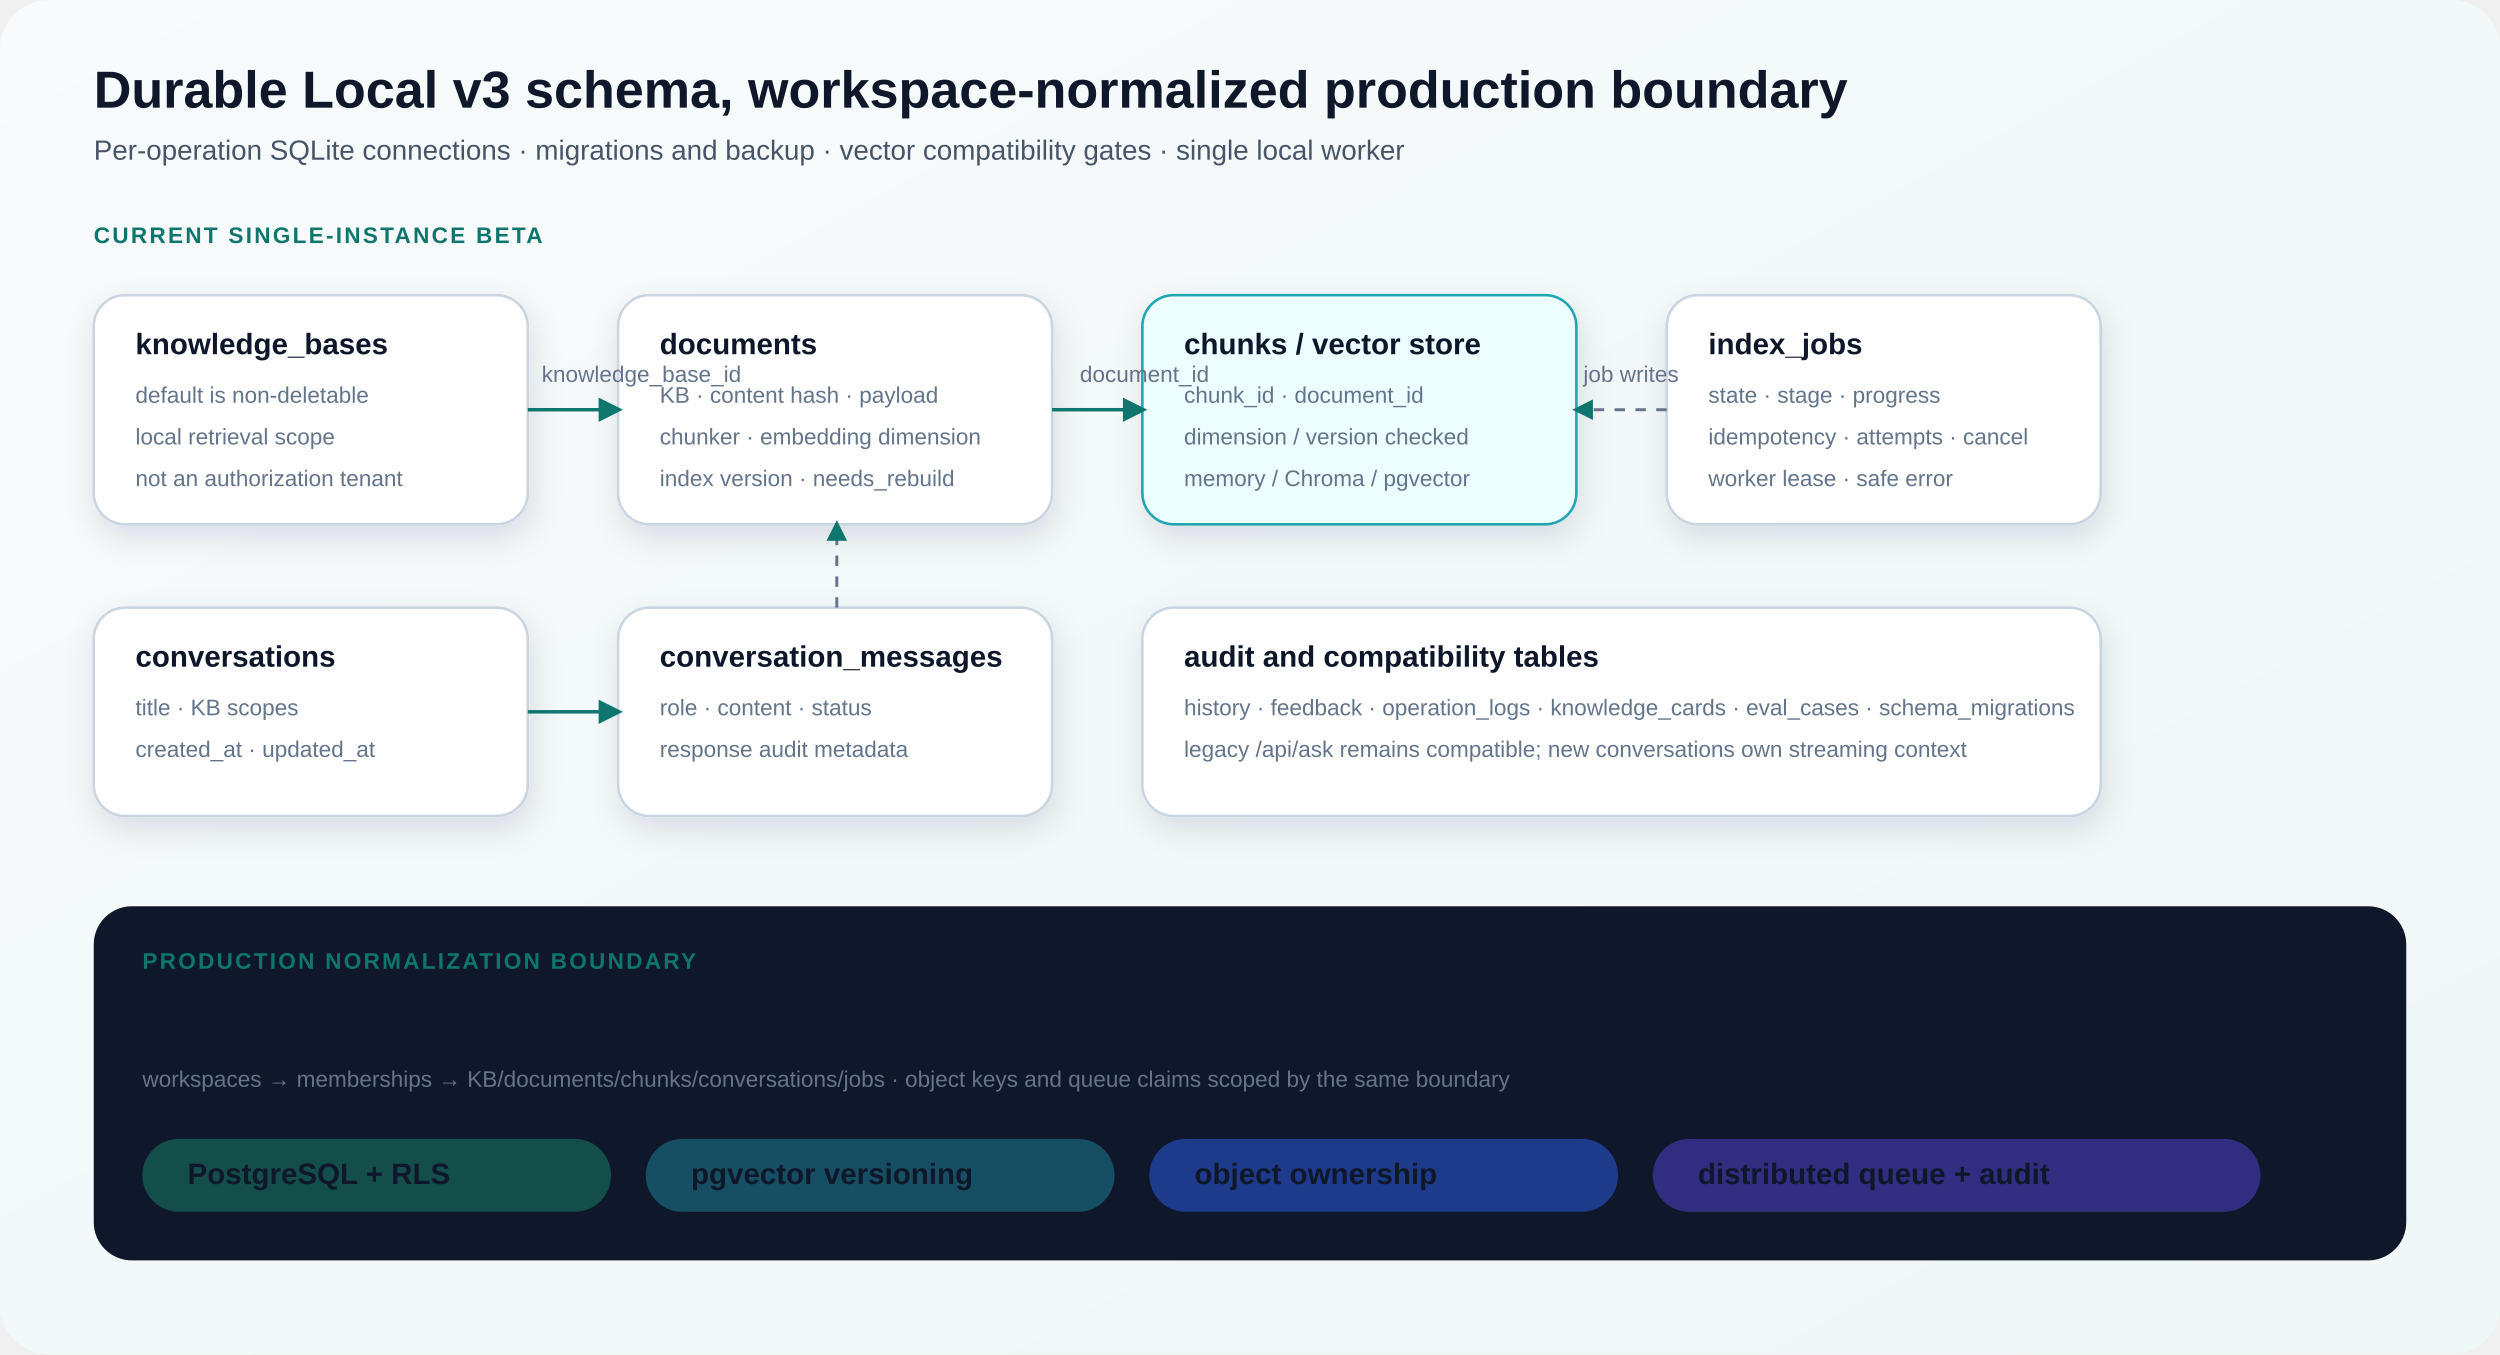
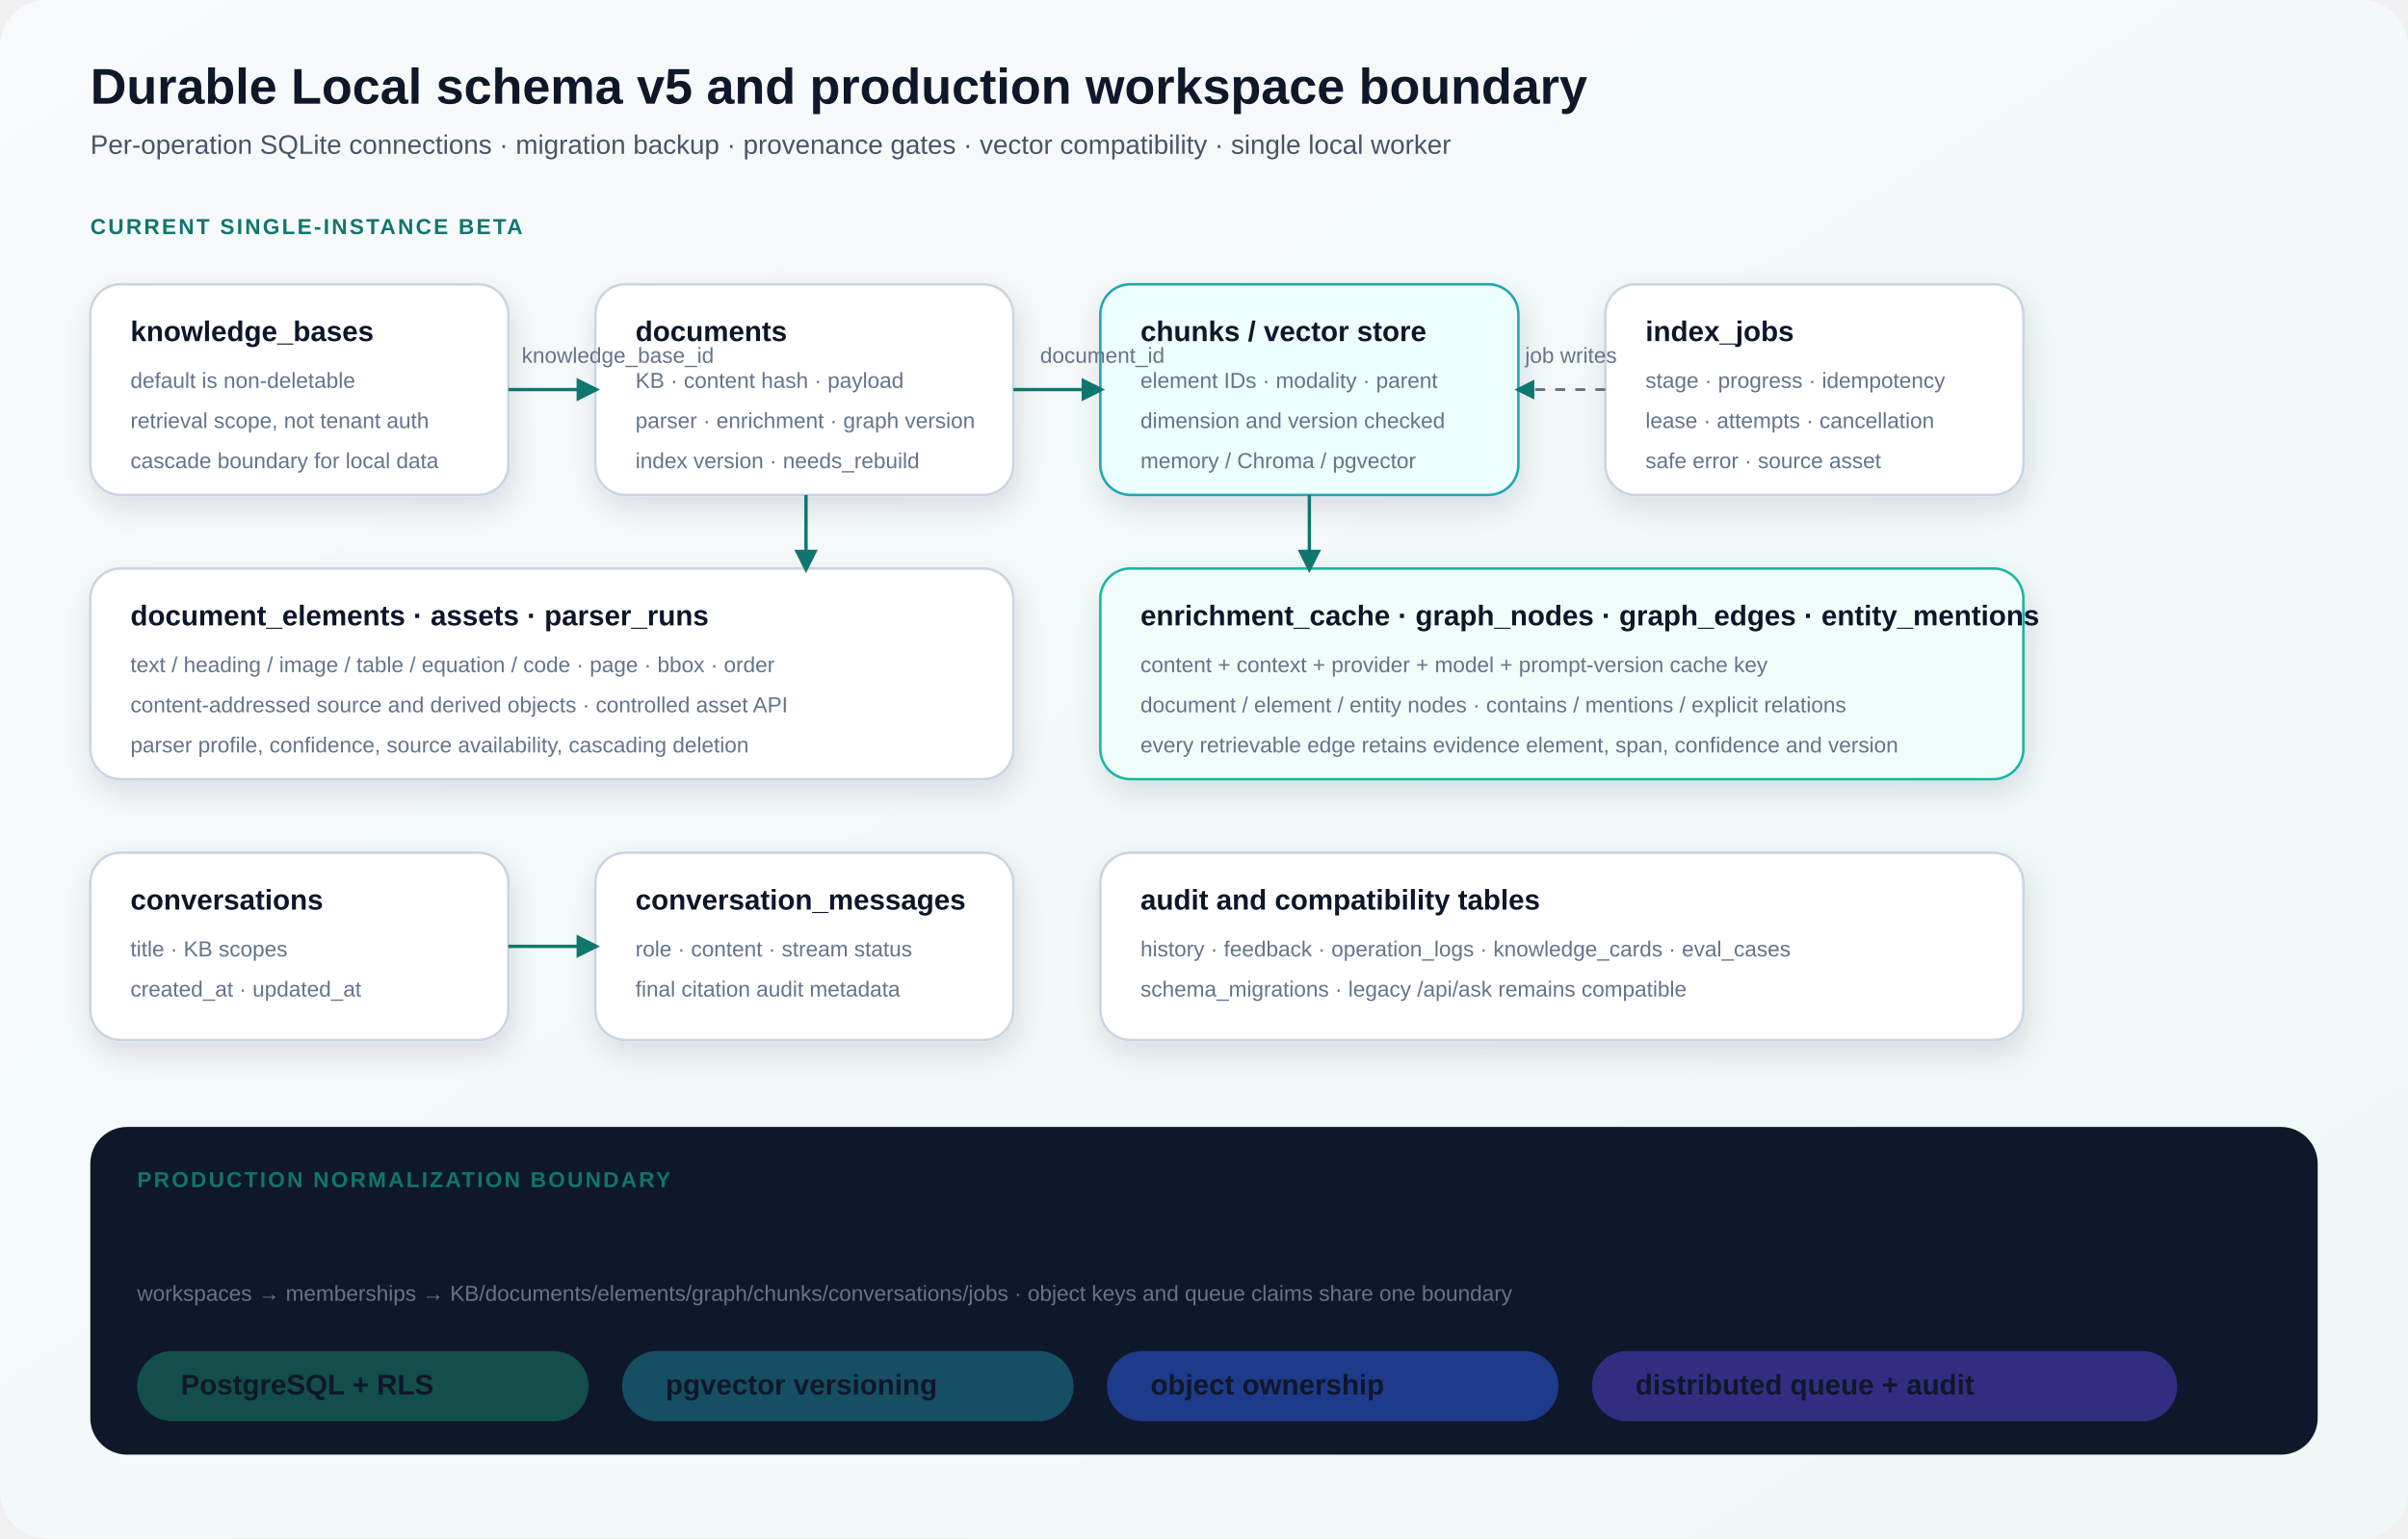
- <svg xmlns="http://www.w3.org/2000/svg" width="1440" height="780" viewBox="0 0 1440 780" role="img" aria-labelledby="title desc">
+ <svg xmlns="http://www.w3.org/2000/svg" width="1440" height="920" viewBox="0 0 1440 920" role="img" aria-labelledby="title desc">
  <defs>
    <linearGradient id="bg" x1="0" y1="0" x2="1" y2="1">
      <stop stop-color="#f8fafc" />
      <stop offset="1" stop-color="#eef8f7" />
    </linearGradient>
    <marker id="arrow" viewBox="0 0 10 10" refX="8" refY="5" markerWidth="7" markerHeight="7" orient="auto">
      <path d="M0 0 10 5 0 10z" fill="#0f766e" />
    </marker>
    <filter id="shadow">
      <feDropShadow dy="7" stdDeviation="9" flood-color="#0f172a" flood-opacity=".12" />
    </filter>
-     <style>text{font-family:Arial,Helvetica,sans-serif}.h{font-size:30px;font-weight:700;fill:#0f172a}.sub{font-size:16px;fill:#475569}.k{font-size:13px;font-weight:700;letter-spacing:1.3px;fill:#0f766e}.t{font-size:17px;font-weight:700;fill:#0f172a}.c{font-size:13px;fill:#64748b}.box{fill:#fff;stroke:#cbd5e1;stroke-width:1.5}.store{fill:#ecfeff;stroke:#22a6b3;stroke-width:1.5}.line{fill:none;stroke:#0f766e;stroke-width:2;marker-end:url(#arrow)}.dash{fill:none;stroke:#64748b;stroke-width:1.7;stroke-dasharray:6 6;marker-end:url(#arrow)}</style>
+     <style>text{font-family:Arial,Helvetica,sans-serif}.h{font-size:30px;font-weight:700;fill:#0f172a}.sub{font-size:16px;fill:#475569}.k{font-size:13px;font-weight:700;letter-spacing:1.3px;fill:#0f766e}.t{font-size:17px;font-weight:700;fill:#0f172a}.c{font-size:13px;fill:#64748b}.box{fill:#fff;stroke:#cbd5e1;stroke-width:1.5}.store{fill:#ecfeff;stroke:#22a6b3;stroke-width:1.5}.graph{fill:#f0fdfa;stroke:#14b8a6;stroke-width:1.5}.line{fill:none;stroke:#0f766e;stroke-width:2;marker-end:url(#arrow)}.dash{fill:none;stroke:#64748b;stroke-width:1.7;stroke-dasharray:6 6;marker-end:url(#arrow)}</style>
  </defs>
-   <rect width="1440" height="780" rx="28" fill="url(#bg)" />
-   <text x="54" y="62" class="h">Durable Local v3 schema, workspace-normalized production boundary</text>
-   <text x="54" y="92" class="sub">Per-operation SQLite connections · migrations and backup · vector compatibility gates · single local worker</text>
+   <rect width="1440" height="920" rx="28" fill="url(#bg)" />
+   <text x="54" y="62" class="h">Durable Local schema v5 and production workspace boundary</text>
+   <text x="54" y="92" class="sub">Per-operation SQLite connections · migration backup · provenance gates · vector compatibility · single local worker</text>
  <text x="54" y="140" class="k">CURRENT SINGLE-INSTANCE BETA</text>
  <g filter="url(#shadow)">
-     <rect x="54" y="170" width="250" height="132" rx="18" class="box" />
+     <rect x="54" y="170" width="250" height="126" rx="18" class="box" />
    <text x="78" y="204" class="t">knowledge_bases</text>
    <text x="78" y="232" class="c">default is non-deletable</text>
-     <text x="78" y="256" class="c">local retrieval scope</text>
-     <text x="78" y="280" class="c">not an authorization tenant</text>
-     <rect x="356" y="170" width="250" height="132" rx="18" class="box" />
+     <text x="78" y="256" class="c">retrieval scope, not tenant auth</text>
+     <text x="78" y="280" class="c">cascade boundary for local data</text>
+     <rect x="356" y="170" width="250" height="126" rx="18" class="box" />
    <text x="380" y="204" class="t">documents</text>
    <text x="380" y="232" class="c">KB · content hash · payload</text>
-     <text x="380" y="256" class="c">chunker · embedding dimension</text>
+     <text x="380" y="256" class="c">parser · enrichment · graph version</text>
    <text x="380" y="280" class="c">index version · needs_rebuild</text>
-     <rect x="658" y="170" width="250" height="132" rx="18" class="store" />
+     <rect x="658" y="170" width="250" height="126" rx="18" class="store" />
    <text x="682" y="204" class="t">chunks / vector store</text>
-     <text x="682" y="232" class="c">chunk_id · document_id</text>
-     <text x="682" y="256" class="c">dimension / version checked</text>
+     <text x="682" y="232" class="c">element IDs · modality · parent</text>
+     <text x="682" y="256" class="c">dimension and version checked</text>
    <text x="682" y="280" class="c">memory / Chroma / pgvector</text>
-     <rect x="960" y="170" width="250" height="132" rx="18" class="box" />
+     <rect x="960" y="170" width="250" height="126" rx="18" class="box" />
    <text x="984" y="204" class="t">index_jobs</text>
-     <text x="984" y="232" class="c">state · stage · progress</text>
-     <text x="984" y="256" class="c">idempotency · attempts · cancel</text>
-     <text x="984" y="280" class="c">worker lease · safe error</text>
-     <rect x="54" y="350" width="250" height="120" rx="18" class="box" />
-     <text x="78" y="384" class="t">conversations</text>
-     <text x="78" y="412" class="c">title · KB scopes</text>
-     <text x="78" y="436" class="c">created_at · updated_at</text>
-     <rect x="356" y="350" width="250" height="120" rx="18" class="box" />
-     <text x="380" y="384" class="t">conversation_messages</text>
-     <text x="380" y="412" class="c">role · content · status</text>
-     <text x="380" y="436" class="c">response audit metadata</text>
-     <rect x="658" y="350" width="552" height="120" rx="18" class="box" />
-     <text x="682" y="384" class="t">audit and compatibility tables</text>
-     <text x="682" y="412" class="c">history · feedback · operation_logs · knowledge_cards · eval_cases · schema_migrations</text>
-     <text x="682" y="436" class="c">legacy /api/ask remains compatible; new conversations own streaming context</text>
+     <text x="984" y="232" class="c">stage · progress · idempotency</text>
+     <text x="984" y="256" class="c">lease · attempts · cancellation</text>
+     <text x="984" y="280" class="c">safe error · source asset</text>
+     <rect x="54" y="340" width="552" height="126" rx="18" class="box" />
+     <text x="78" y="374" class="t">document_elements · assets · parser_runs</text>
+     <text x="78" y="402" class="c">text / heading / image / table / equation / code · page · bbox · order</text>
+     <text x="78" y="426" class="c">content-addressed source and derived objects · controlled asset API</text>
+     <text x="78" y="450" class="c">parser profile, confidence, source availability, cascading deletion</text>
+     <rect x="658" y="340" width="552" height="126" rx="18" class="graph" />
+     <text x="682" y="374" class="t">enrichment_cache · graph_nodes · graph_edges · entity_mentions</text>
+     <text x="682" y="402" class="c">content + context + provider + model + prompt-version cache key</text>
+     <text x="682" y="426" class="c">document / element / entity nodes · contains / mentions / explicit relations</text>
+     <text x="682" y="450" class="c">every retrievable edge retains evidence element, span, confidence and version</text>
+     <rect x="54" y="510" width="250" height="112" rx="18" class="box" />
+     <text x="78" y="544" class="t">conversations</text>
+     <text x="78" y="572" class="c">title · KB scopes</text>
+     <text x="78" y="596" class="c">created_at · updated_at</text>
+     <rect x="356" y="510" width="250" height="112" rx="18" class="box" />
+     <text x="380" y="544" class="t">conversation_messages</text>
+     <text x="380" y="572" class="c">role · content · stream status</text>
+     <text x="380" y="596" class="c">final citation audit metadata</text>
+     <rect x="658" y="510" width="552" height="112" rx="18" class="box" />
+     <text x="682" y="544" class="t">audit and compatibility tables</text>
+     <text x="682" y="572" class="c">history · feedback · operation_logs · knowledge_cards · eval_cases</text>
+     <text x="682" y="596" class="c">schema_migrations · legacy /api/ask remains compatible</text>
  </g>
-   <path d="M304 236H356" class="line" />
-   <path d="M606 236H658" class="line" />
-   <path d="M960 236H908" class="dash" />
-   <path d="M304 410H356" class="line" />
-   <path d="M482 350V302" class="dash" />
-   <text x="312" y="220" class="c">knowledge_base_id</text>
-   <text x="622" y="220" class="c">document_id</text>
-   <text x="912" y="220" class="c">job writes</text>
-   <rect x="54" y="522" width="1332" height="204" rx="22" fill="#0f172a" />
-   <text x="82" y="558" class="k" fill="#5eead4">PRODUCTION NORMALIZATION BOUNDARY</text>
-   <text x="82" y="594" class="t" fill="#f8fafc">workspace_id and user_id must become server-derived columns—not browser-declared JSON.</text>
-   <text x="82" y="626" class="c" fill="#cbd5e1">workspaces → memberships → KB/documents/chunks/conversations/jobs · object keys and queue claims scoped by the same boundary</text>
-   <rect x="82" y="656" width="270" height="42" rx="21" fill="#134e4a" />
-   <text x="108" y="682" class="t" fill="#ccfbf1">PostgreSQL + RLS</text>
-   <rect x="372" y="656" width="270" height="42" rx="21" fill="#164e63" />
-   <text x="398" y="682" class="t" fill="#cffafe">pgvector versioning</text>
-   <rect x="662" y="656" width="270" height="42" rx="21" fill="#1e3a8a" />
-   <text x="688" y="682" class="t" fill="#dbeafe">object ownership</text>
-   <rect x="952" y="656" width="350" height="42" rx="21" fill="#312e81" />
-   <text x="978" y="682" class="t" fill="#e0e7ff">distributed queue + audit</text>
+   <path d="M304 233H356" class="line" />
+   <path d="M606 233H658" class="line" />
+   <path d="M960 233H908" class="dash" />
+   <path d="M482 296V340" class="line" />
+   <path d="M783 296V340" class="line" />
+   <path d="M304 566H356" class="line" />
+   <text x="312" y="217" class="c">knowledge_base_id</text>
+   <text x="622" y="217" class="c">document_id</text>
+   <text x="912" y="217" class="c">job writes</text>
+   <rect x="54" y="674" width="1332" height="196" rx="22" fill="#0f172a" />
+   <text x="82" y="710" class="k" fill="#5eead4">PRODUCTION NORMALIZATION BOUNDARY</text>
+   <text x="82" y="746" class="t" fill="#f8fafc">workspace_id and user_id must be server-derived columns—not browser-declared JSON.</text>
+   <text x="82" y="778" class="c" fill="#cbd5e1">workspaces → memberships → KB/documents/elements/graph/chunks/conversations/jobs · object keys and queue claims share one boundary</text>
+   <rect x="82" y="808" width="270" height="42" rx="21" fill="#134e4a" />
+   <text x="108" y="834" class="t" fill="#ccfbf1">PostgreSQL + RLS</text>
+   <rect x="372" y="808" width="270" height="42" rx="21" fill="#164e63" />
+   <text x="398" y="834" class="t" fill="#cffafe">pgvector versioning</text>
+   <rect x="662" y="808" width="270" height="42" rx="21" fill="#1e3a8a" />
+   <text x="688" y="834" class="t" fill="#dbeafe">object ownership</text>
+   <rect x="952" y="808" width="350" height="42" rx="21" fill="#312e81" />
+   <text x="978" y="834" class="t" fill="#e0e7ff">distributed queue + audit</text>
</svg>
